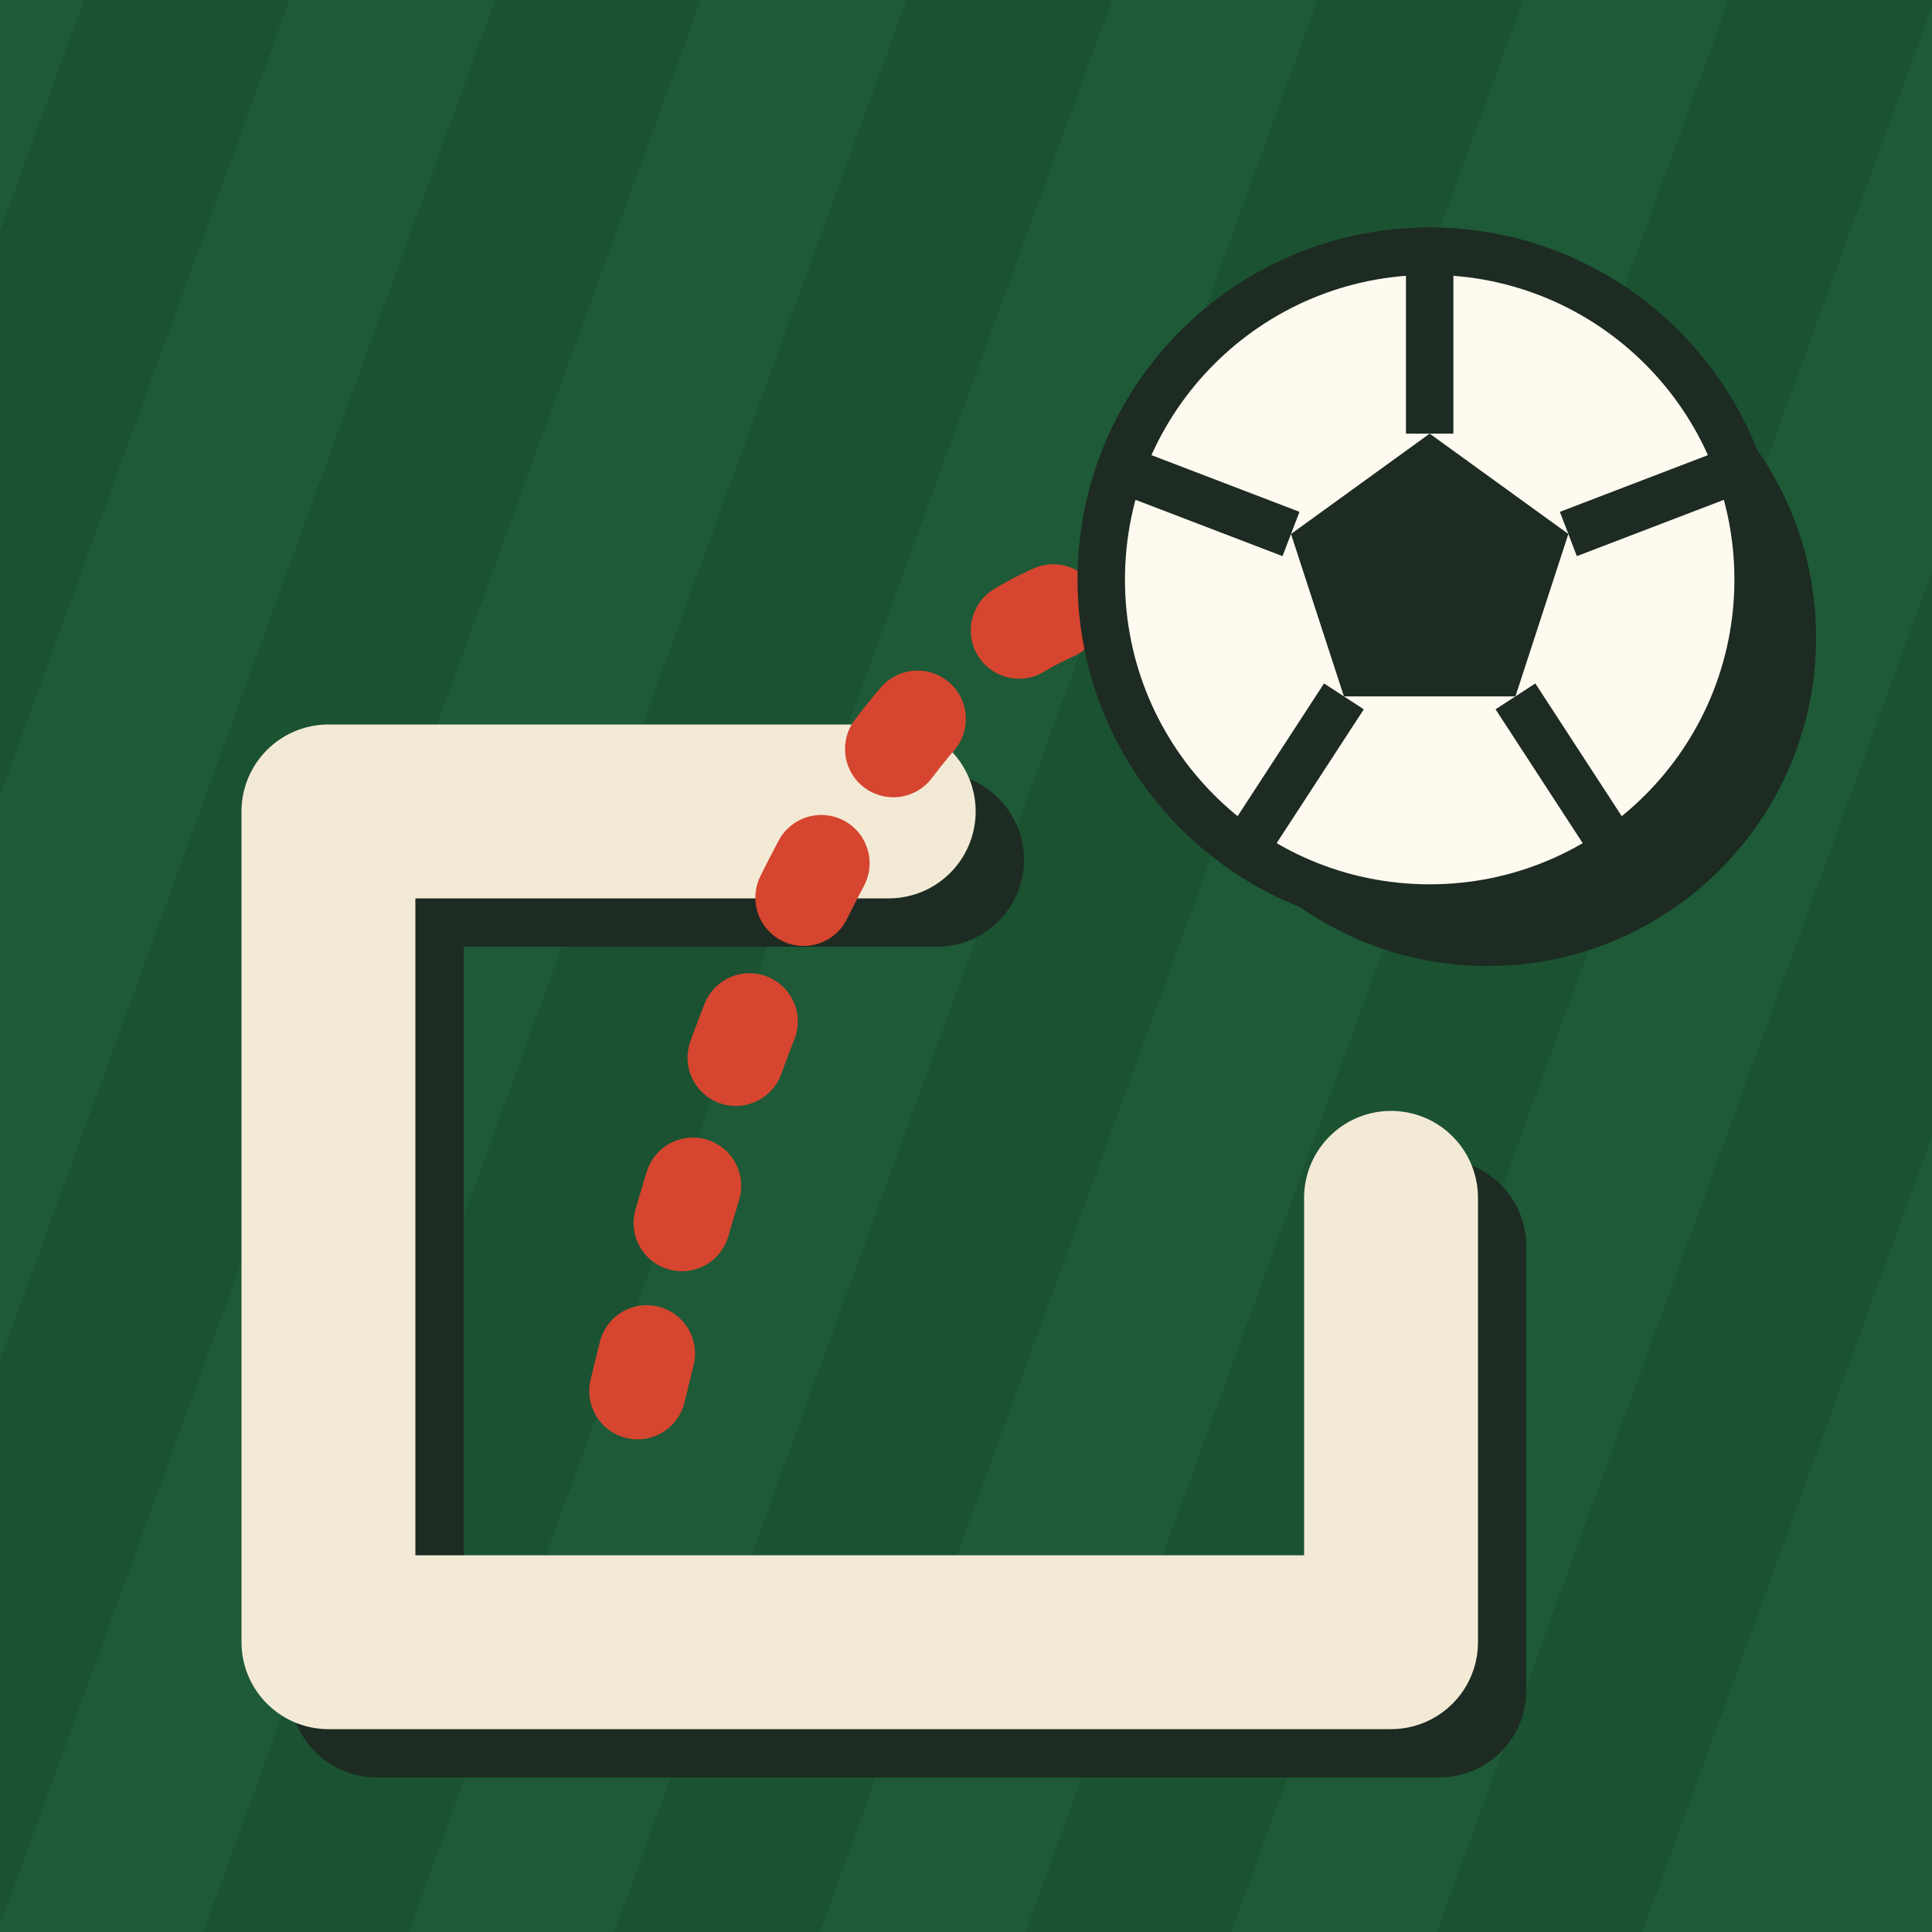
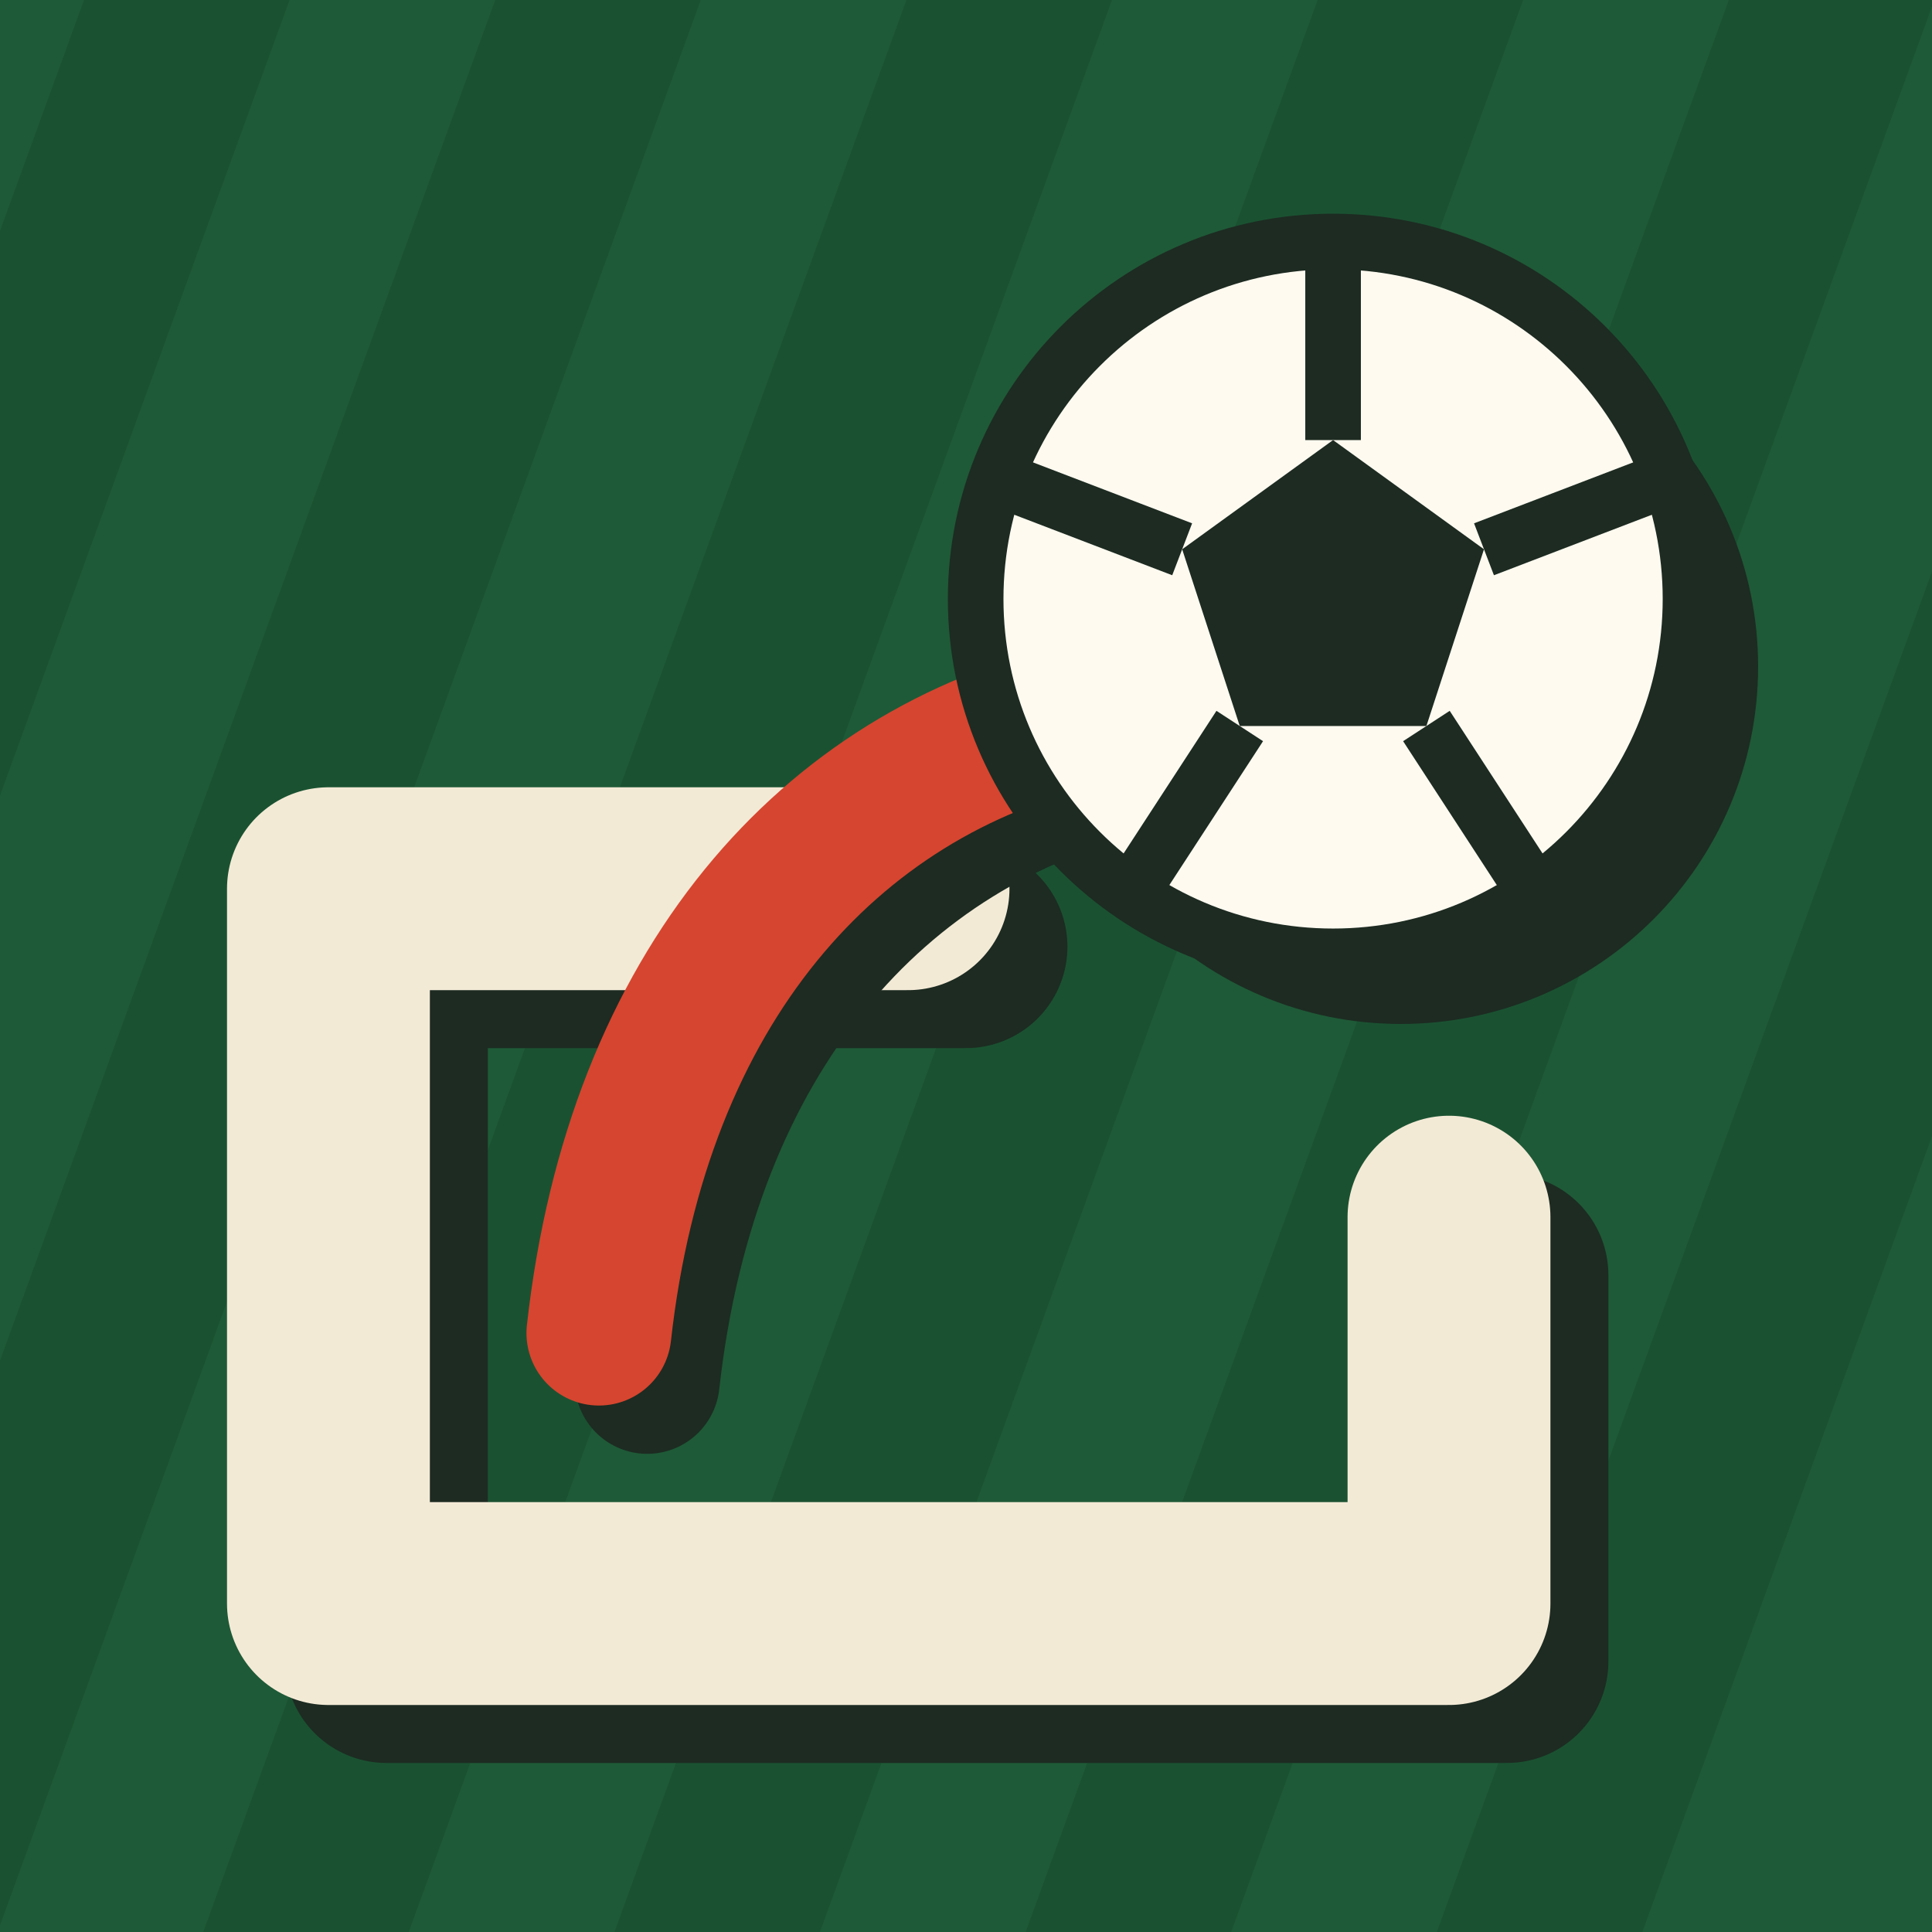
<svg xmlns="http://www.w3.org/2000/svg" viewBox="0 0 100 100">
  <rect width="100" height="100" fill="#1e5a37" />
-   <rect x="-10" y="-20" width="10" height="140" fill="#1b5232" transform="rotate(20 50 50)" />
-   <rect x="10" y="-20" width="10" height="140" fill="#1b5232" transform="rotate(20 50 50)" />
-   <rect x="30" y="-20" width="10" height="140" fill="#1b5232" transform="rotate(20 50 50)" />
-   <rect x="50" y="-20" width="10" height="140" fill="#1b5232" transform="rotate(20 50 50)" />
-   <rect x="70" y="-20" width="10" height="140" fill="#1b5232" transform="rotate(20 50 50)" />
-   <rect x="90" y="-20" width="10" height="140" fill="#1b5232" transform="rotate(20 50 50)" />
-   <path d="M46 42H17V85H72V62" fill="none" stroke="#1d2b22" stroke-width="9" stroke-linecap="round" stroke-linejoin="round" transform="translate(2.5 2.5)" />
-   <path d="M46 42H17V85H72V62" fill="none" stroke="#f3ead6" stroke-width="9" stroke-linecap="round" stroke-linejoin="round" />
-   <path d="M33 72Q44 26 64 31" fill="none" stroke="#d6452f" stroke-width="5" stroke-dasharray="2 7" stroke-linecap="round" />
-   <circle cx="74" cy="30" r="17" fill="#1d2b22" transform="translate(3 3)" />
-   <g transform="translate(74 30) scale(0.9444444)">
-     <circle r="18" fill="#fffaf0" stroke="#1d2b22" stroke-width="2.6" />
+   <g>
+     <rect x="-10" y="-20" width="10" height="140" fill="#1a5231" transform="rotate(20 50 50)" />
+     <rect x="10" y="-20" width="10" height="140" fill="#1a5231" transform="rotate(20 50 50)" />
+     <rect x="30" y="-20" width="10" height="140" fill="#1a5231" transform="rotate(20 50 50)" />
+     <rect x="50" y="-20" width="10" height="140" fill="#1a5231" transform="rotate(20 50 50)" />
+     <rect x="70" y="-20" width="10" height="140" fill="#1a5231" transform="rotate(20 50 50)" />
+     <rect x="90" y="-20" width="10" height="140" fill="#1a5231" transform="rotate(20 50 50)" />
+   </g>
+   <path d="M47 46H17V83H75V63" fill="none" stroke="#1d2b22" stroke-width="10.5" stroke-linecap="round" stroke-linejoin="round" transform="translate(3 3)" />
+   <path d="M47 46H17V83H75V63" fill="none" stroke="#f3ead6" stroke-width="10.5" stroke-linecap="round" stroke-linejoin="round" />
+   <path d="M31 69C33 51 43 40 56 37" fill="none" stroke="#1d2b22" stroke-width="7.5" stroke-linecap="round" transform="translate(2.5 2.5)" />
+   <path d="M31 69C33 51 43 40 56 37" fill="none" stroke="#d6452f" stroke-width="7.5" stroke-linecap="round" />
+   <circle cx="69" cy="31" r="18.5" fill="#1d2b22" transform="translate(3.5 3.5)" />
+   <g transform="translate(69 31) scale(1.027778)">
+     <circle r="18" fill="#fffaf0" stroke="#1d2b22" stroke-width="2.8" />
    <path d="M0 -8l7.6 5.5-2.9 8.9h-9.4l-2.9-8.9z" fill="#1d2b22" />
-     <path d="M0 -18v10M7.6 -2.5l9.4 -3.6M4.7 6.4l5.6 8.6M-4.7 6.4l-5.6 8.6M-7.6 -2.5l-9.4 -3.6" stroke="#1d2b22" stroke-width="2.6" />
+     <path d="M0 -18v10M7.6 -2.5l9.4 -3.6M4.7 6.4l5.6 8.6M-4.7 6.4l-5.6 8.6M-7.6 -2.5l-9.4 -3.6" stroke="#1d2b22" stroke-width="2.8" />
  </g>
</svg>
